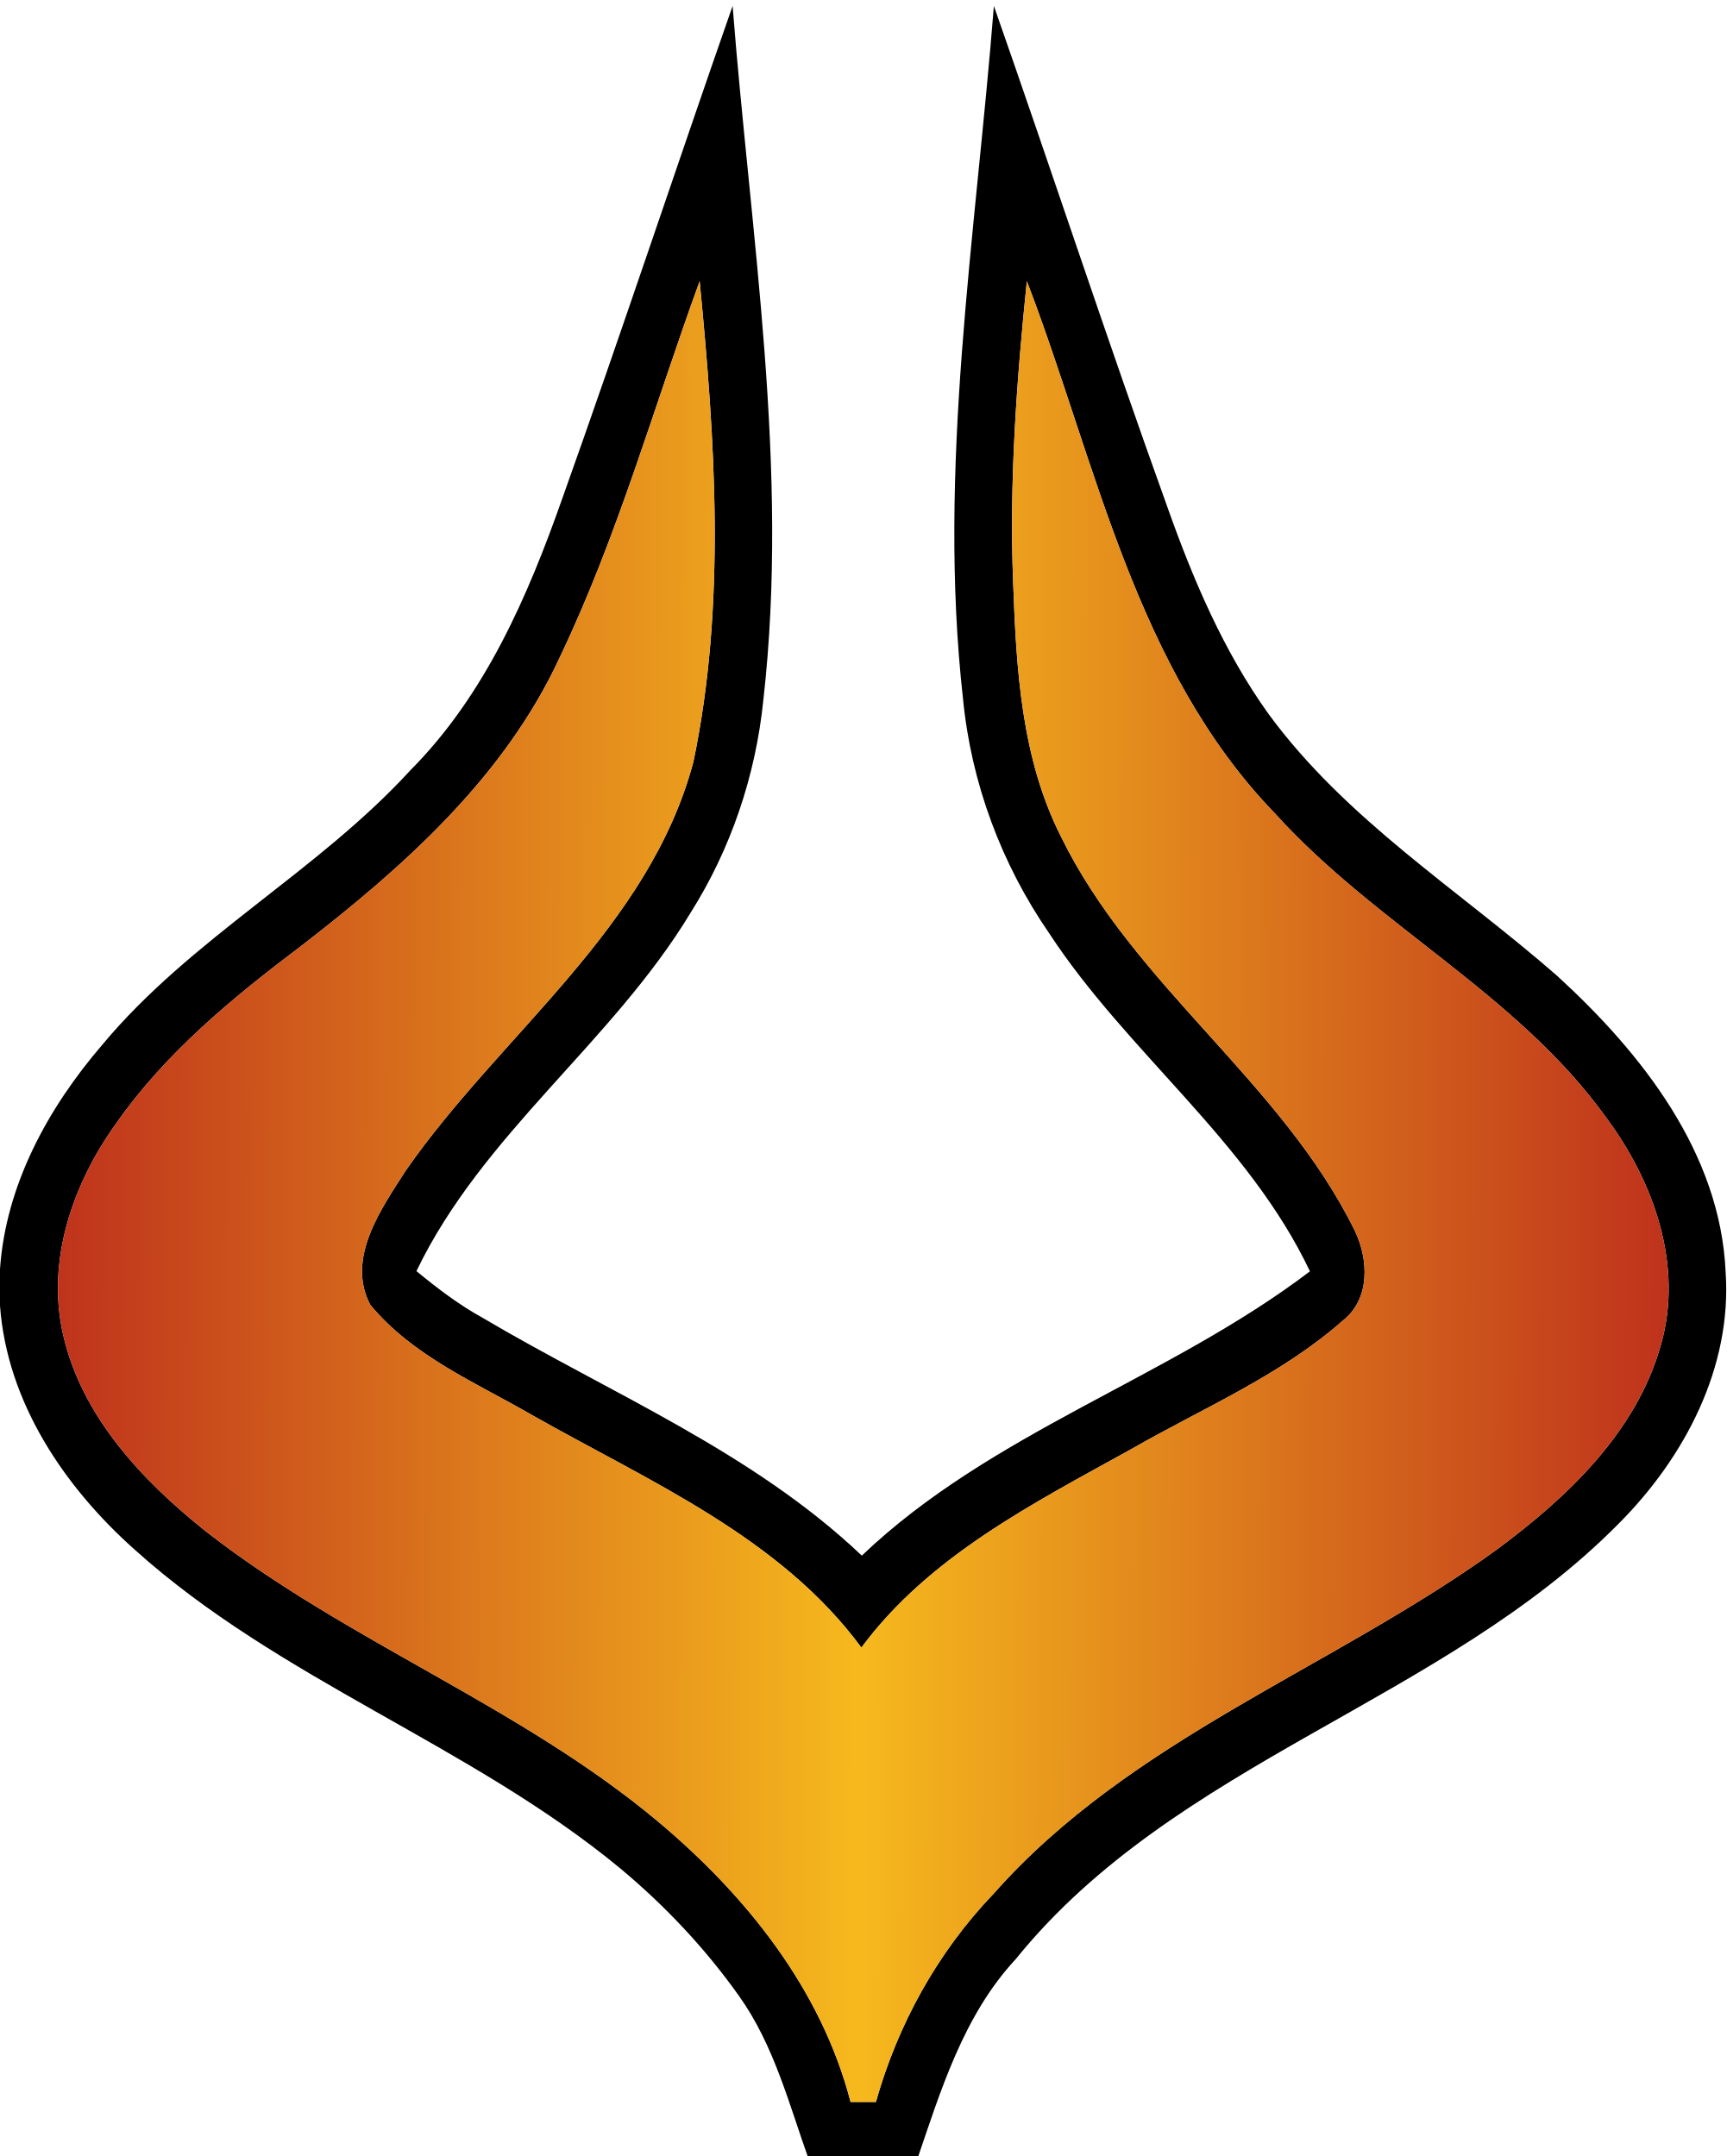
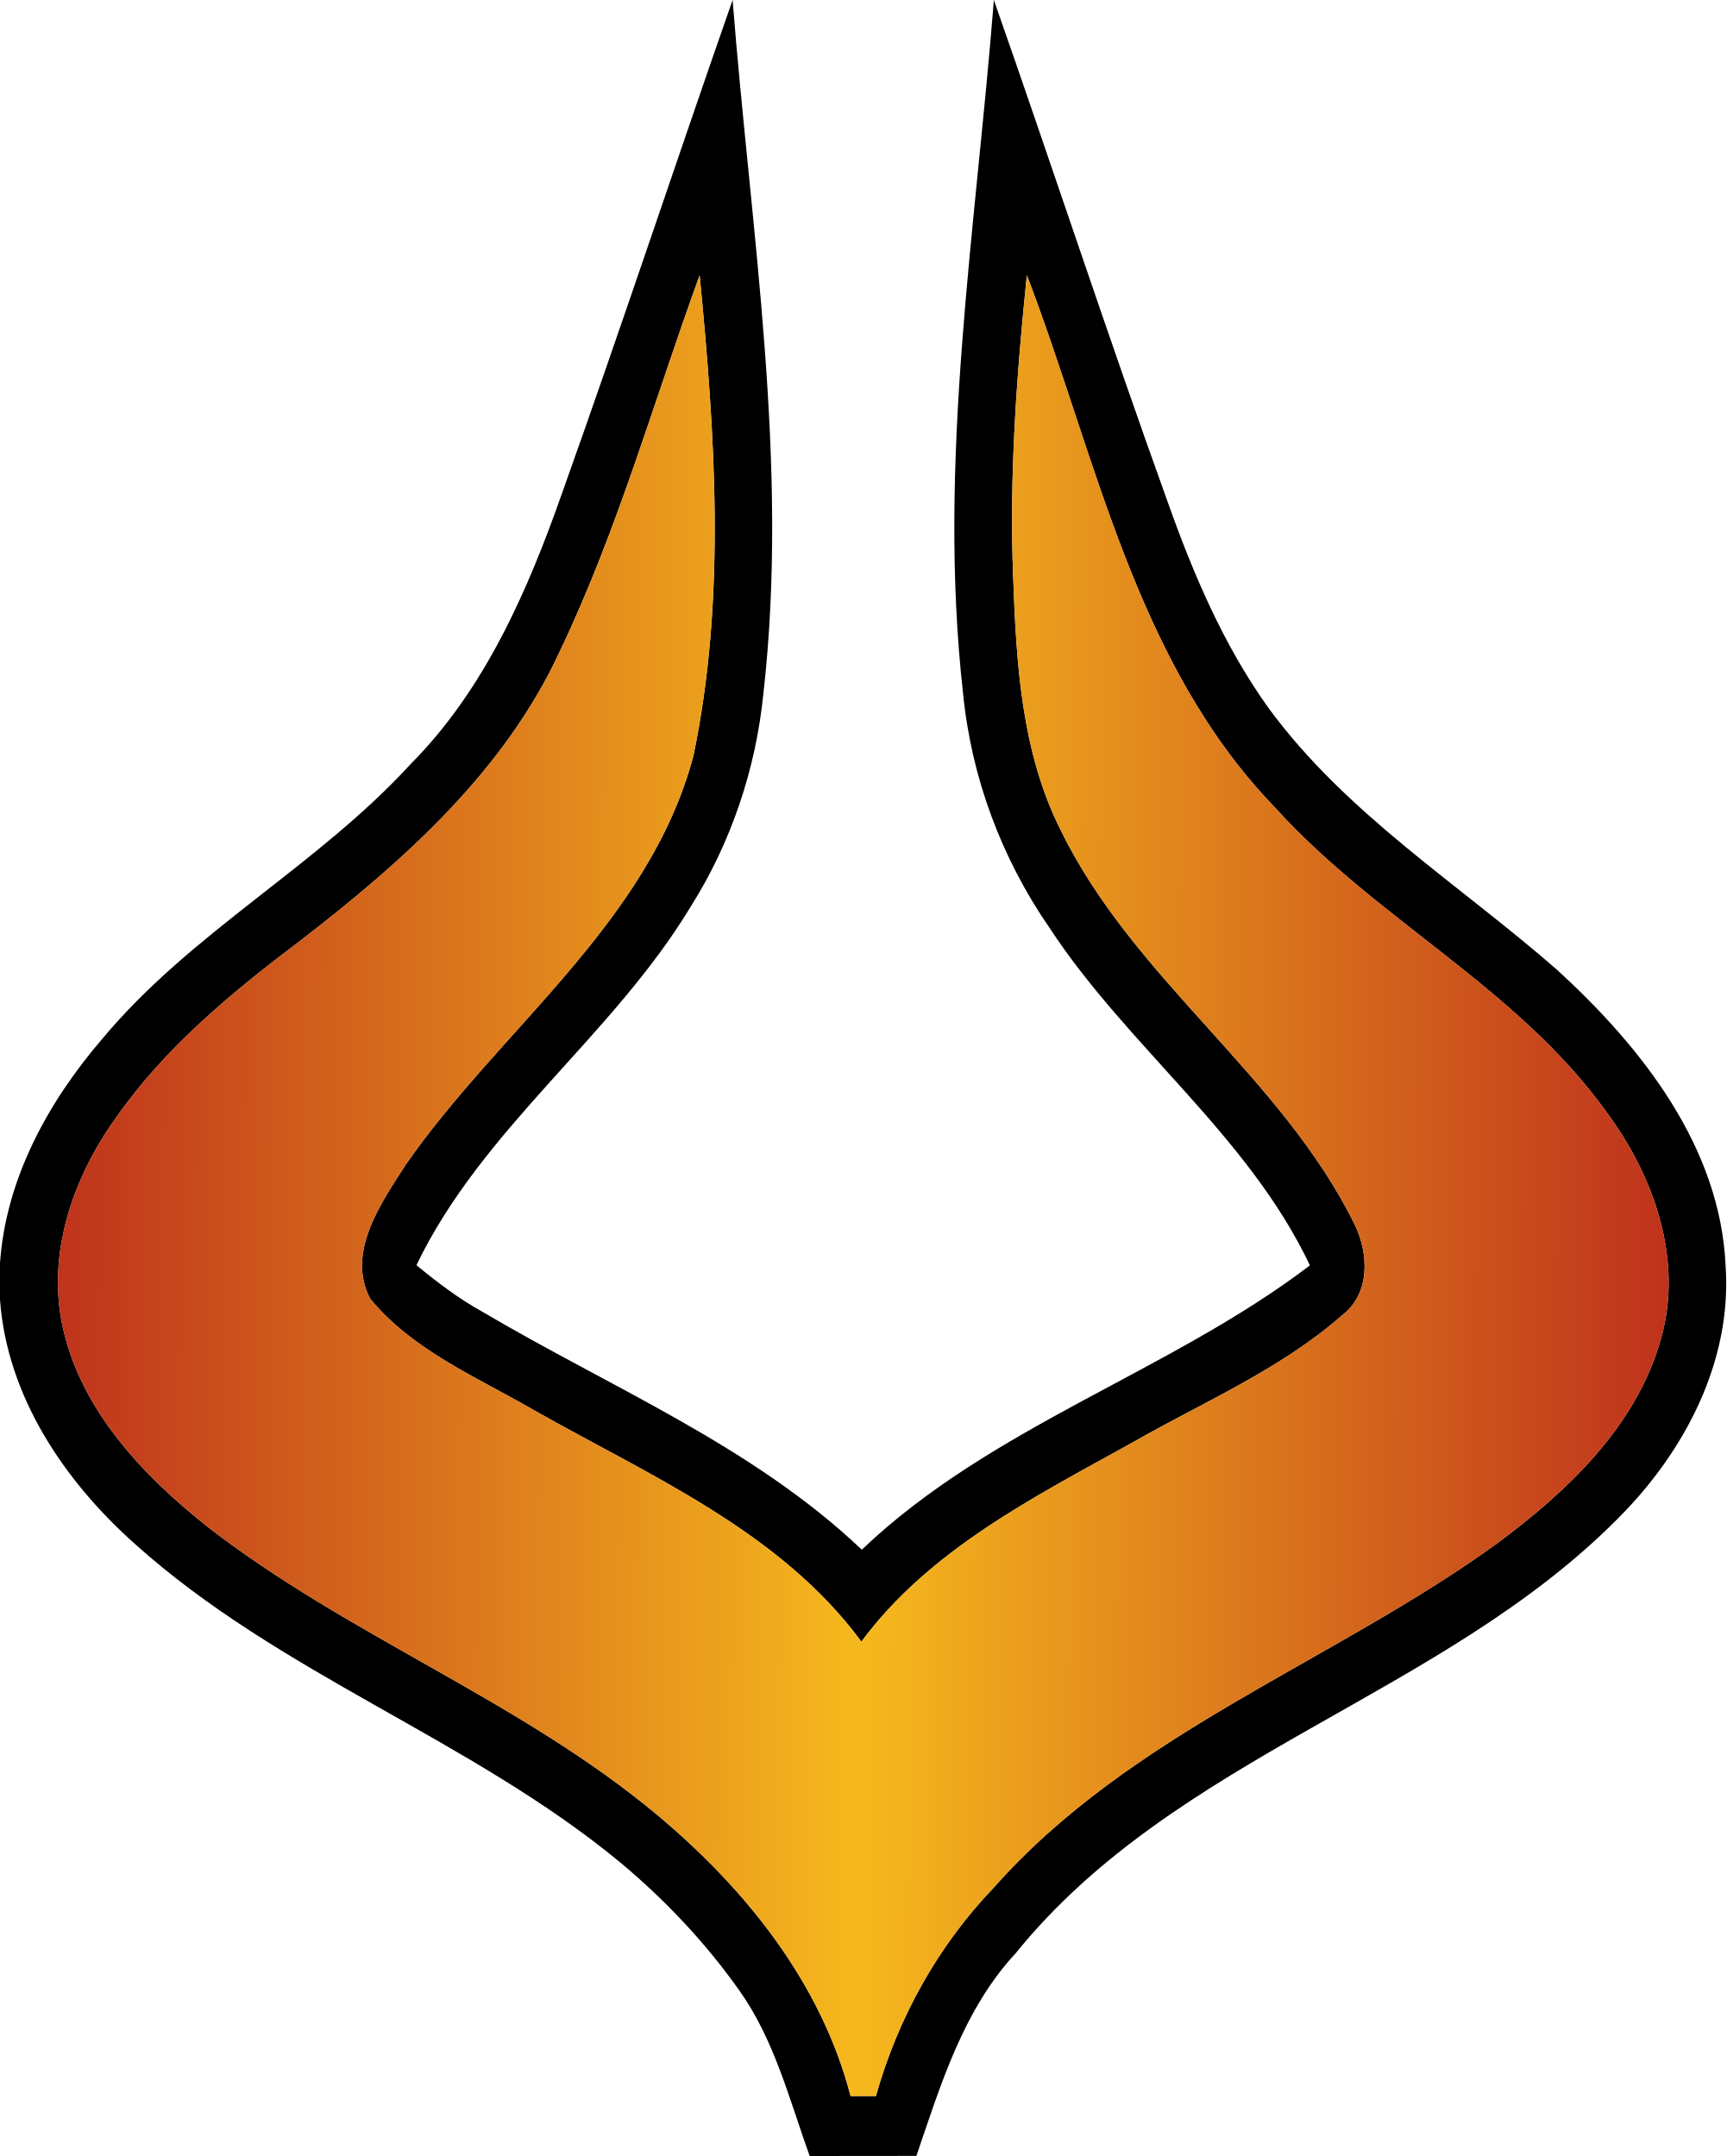
- <svg xmlns="http://www.w3.org/2000/svg" width="162.866" height="203.47" viewBox="0 0 162.866 203.47" version="1.1">
-   <g>
-     <linearGradient id="SVGID_6_" gradientUnits="userSpaceOnUse" x1="-242.106" y1="54.027" x2="-238.302" y2="54.015" gradientTransform="matrix(39.9277 0 0 -39.9277 9672.125 2190.222)">
-       <stop offset="0" style="stop-color:#bf331c" />
-       <stop offset="0.5" style="stop-color:#f6b91d" />
-       <stop offset="1" style="stop-color:#bf331c" />
+ <svg xmlns="http://www.w3.org/2000/svg" width="162.866" height="203.47" viewBox="0 0 162.866 203.47" version="1.1" id="svg4">
+   <defs id="defs4" />
+   <g id="g4" transform="translate(0,-0.56)">
+     <linearGradient id="SVGID_6_" gradientUnits="userSpaceOnUse" x1="-242.106" y1="54.027" x2="-238.302" y2="54.015" gradientTransform="matrix(39.9277,0,0,-39.9277,9672.125,2190.222)">
+       <stop offset="0" style="stop-color:#bf331c" id="stop1" />
+       <stop offset="0.5" style="stop-color:#f6b91d" id="stop2" />
+       <stop offset="1" style="stop-color:#bf331c" id="stop3" />
    </linearGradient>
-     <path d=" M 53.08 46.96 C 58.58 31.55 63.72 16.01 69.12 0.56 C 70.82 22.33 74.50 44.20 72.02 66.06 C 71.30 73.18 68.96 80.13 65.13 86.18 C 57.76 98.37 45.50 107.03 39.29 119.96 C 41.26 121.58 43.29 123.13 45.52 124.36 C 57.63 131.52 70.98 137.00 81.31 146.81 C 93.56 135.12 110.28 130.10 123.59 119.98 C 117.77 107.70 106.36 99.34 98.99 88.08 C 94.48 81.54 91.63 73.89 90.86 65.97 C 88.41 44.14 92.06 22.31 93.77 0.56 C 99.29 16.31 104.49 32.16 110.14 47.85 C 112.56 54.68 115.43 61.44 119.67 67.36 C 127.00 77.38 137.69 84.02 146.91 92.09 C 154.89 99.39 162.31 108.79 162.81 120.05 C 163.42 129.04 158.94 137.55 152.74 143.77 C 136.11 160.63 110.94 166.20 95.84 184.88 C 90.88 190.22 88.76 197.29 86.46 204.02 C 83.10 204.03 79.74 204.03 76.39 204.03 C 74.47 198.69 73.06 193.04 69.72 188.36 C 66.55 183.89 62.76 179.87 58.56 176.36 C 44.40 164.64 26.40 158.58 12.70 146.24 C 6.05 140.31 0.67 132.33 0.00 123.23 L 0.00 119.76 C 0.55 111.82 4.53 104.56 9.64 98.61 C 18.03 88.53 29.93 82.30 38.75 72.66 C 45.78 65.58 49.82 56.24 53.08 46.96 M 66.01 26.54 C 61.70 38.38 58.28 50.59 52.84 61.98 C 47.63 73.31 38.11 81.79 28.42 89.27 C 21.98 94.13 15.62 99.35 10.96 106.02 C 6.88 111.69 4.35 118.94 5.95 125.94 C 7.70 133.67 13.41 139.72 19.42 144.52 C 32.79 154.95 49.05 160.99 62.08 171.90 C 70.38 178.86 77.48 187.71 80.25 198.37 C 80.85 198.37 82.05 198.37 82.64 198.37 C 84.71 191.03 88.46 184.23 93.75 178.71 C 106.69 164.08 125.66 157.48 141.19 146.26 C 147.86 141.32 154.39 135.17 156.70 126.93 C 158.85 119.43 156.04 111.51 151.53 105.46 C 143.17 93.80 129.82 87.32 120.30 76.78 C 107.08 63.10 103.46 43.71 96.88 26.53 C 95.91 35.99 95.21 45.50 95.59 55.01 C 95.88 63.12 96.36 71.55 100.09 78.93 C 106.96 93.01 120.91 102.10 127.81 116.12 C 129.14 118.87 129.30 122.60 126.67 124.65 C 120.80 129.82 113.48 132.89 106.75 136.75 C 97.55 141.85 87.67 146.84 81.27 155.49 C 73.59 145.06 61.28 139.82 50.33 133.62 C 44.98 130.52 38.93 128.00 34.92 123.12 C 32.64 118.73 35.98 114.06 38.31 110.43 C 47.26 97.57 61.22 87.65 65.42 71.90 C 68.53 57.00 67.47 41.59 66.01 26.54 Z" />
-     <path fill="url(#SVGID_6_)" d=" M 66.01 26.54 C 67.47 41.59 68.53 57.00 65.42 71.90 C 61.22 87.65 47.26 97.57 38.31 110.43 C 35.98 114.06 32.64 118.73 34.92 123.12 C 38.93 128.00 44.98 130.52 50.33 133.62 C 61.28 139.82 73.59 145.06 81.27 155.49 C 87.67 146.84 97.55 141.85 106.75 136.75 C 113.48 132.89 120.80 129.82 126.67 124.65 C 129.30 122.60 129.14 118.87 127.81 116.12 C 120.91 102.10 106.96 93.01 100.09 78.93 C 96.36 71.55 95.88 63.12 95.59 55.01 C 95.21 45.50 95.91 35.99 96.88 26.53 C 103.46 43.71 107.08 63.10 120.30 76.78 C 129.82 87.32 143.17 93.80 151.53 105.46 C 156.04 111.51 158.85 119.43 156.70 126.93 C 154.39 135.17 147.86 141.32 141.19 146.26 C 125.66 157.48 106.69 164.08 93.75 178.71 C 88.46 184.23 84.71 191.03 82.64 198.37 C 82.05 198.37 80.85 198.37 80.25 198.37 C 77.48 187.71 70.38 178.86 62.08 171.90 C 49.05 160.99 32.79 154.95 19.42 144.52 C 13.41 139.72 7.70 133.67 5.95 125.94 C 4.35 118.94 6.88 111.69 10.96 106.02 C 15.62 99.35 21.98 94.13 28.42 89.27 C 38.11 81.79 47.63 73.31 52.84 61.98 C 58.28 50.59 61.70 38.38 66.01 26.54 Z" />
+     <path d="m 53.08,46.96 c 5.5,-15.41 10.64,-30.95 16.04,-46.4 1.7,21.77 5.38,43.64 2.9,65.5 -0.72,7.12 -3.06,14.07 -6.89,20.12 -7.37,12.19 -19.63,20.85 -25.84,33.78 1.97,1.62 4,3.17 6.23,4.4 12.11,7.16 25.46,12.64 35.79,22.45 12.25,-11.69 28.97,-16.71 42.28,-26.83 -5.82,-12.28 -17.23,-20.64 -24.6,-31.9 -4.51,-6.54 -7.36,-14.19 -8.13,-22.11 -2.45,-21.83 1.2,-43.66 2.91,-65.41 5.52,15.75 10.72,31.6 16.37,47.29 2.42,6.83 5.29,13.59 9.53,19.51 7.33,10.02 18.02,16.66 27.24,24.73 7.98,7.3 15.4,16.7 15.9,27.96 0.61,8.99 -3.87,17.5 -10.07,23.72 -16.63,16.86 -41.8,22.43 -56.9,41.11 -4.96,5.34 -7.08,12.41 -9.38,19.14 -3.36,0.01 -6.72,0.01 -10.07,0.01 -1.92,-5.34 -3.33,-10.99 -6.67,-15.67 -3.17,-4.47 -6.96,-8.49 -11.16,-12 C 44.4,164.64 26.4,158.58 12.7,146.24 6.05,140.31 0.67,132.33 0,123.23 v -3.47 C 0.55,111.82 4.53,104.56 9.64,98.61 18.03,88.53 29.93,82.3 38.75,72.66 45.78,65.58 49.82,56.24 53.08,46.96 M 66.01,26.54 C 61.7,38.38 58.28,50.59 52.84,61.98 47.63,73.31 38.11,81.79 28.42,89.27 c -6.44,4.86 -12.8,10.08 -17.46,16.75 -4.08,5.67 -6.61,12.92 -5.01,19.92 1.75,7.73 7.46,13.78 13.47,18.58 13.37,10.43 29.63,16.47 42.66,27.38 8.3,6.96 15.4,15.81 18.17,26.47 0.6,0 1.8,0 2.39,0 2.07,-7.34 5.82,-14.14 11.11,-19.66 12.94,-14.63 31.91,-21.23 47.44,-32.45 6.67,-4.94 13.2,-11.09 15.51,-19.33 2.15,-7.5 -0.66,-15.42 -5.17,-21.47 C 143.17,93.8 129.82,87.32 120.3,76.78 107.08,63.1 103.46,43.71 96.88,26.53 c -0.97,9.46 -1.67,18.97 -1.29,28.48 0.29,8.11 0.77,16.54 4.5,23.92 6.87,14.08 20.82,23.17 27.72,37.19 1.33,2.75 1.49,6.48 -1.14,8.53 -5.87,5.17 -13.19,8.24 -19.92,12.1 -9.2,5.1 -19.08,10.09 -25.48,18.74 -7.68,-10.43 -19.99,-15.67 -30.94,-21.87 -5.35,-3.1 -11.4,-5.62 -15.41,-10.5 -2.28,-4.39 1.06,-9.06 3.39,-12.69 C 47.26,97.57 61.22,87.65 65.42,71.9 68.53,57 67.47,41.59 66.01,26.54 Z" id="path3" />
+     <path fill="url(#SVGID_6_)" d="m 66.01,26.54 c 1.46,15.05 2.52,30.46 -0.59,45.36 -4.2,15.75 -18.16,25.67 -27.11,38.53 -2.33,3.63 -5.67,8.3 -3.39,12.69 4.01,4.88 10.06,7.4 15.41,10.5 10.95,6.2 23.26,11.44 30.94,21.87 6.4,-8.65 16.28,-13.64 25.48,-18.74 6.73,-3.86 14.05,-6.93 19.92,-12.1 2.63,-2.05 2.47,-5.78 1.14,-8.53 -6.9,-14.02 -20.85,-23.11 -27.72,-37.19 -3.73,-7.38 -4.21,-15.81 -4.5,-23.92 -0.38,-9.51 0.32,-19.02 1.29,-28.48 6.58,17.18 10.2,36.57 23.42,50.25 9.52,10.54 22.87,17.02 31.23,28.68 4.51,6.05 7.32,13.97 5.17,21.47 -2.31,8.24 -8.84,14.39 -15.51,19.33 -15.53,11.22 -34.5,17.82 -47.44,32.45 -5.29,5.52 -9.04,12.32 -11.11,19.66 -0.59,0 -1.79,0 -2.39,0 C 77.48,187.71 70.38,178.86 62.08,171.9 49.05,160.99 32.79,154.95 19.42,144.52 13.41,139.72 7.7,133.67 5.95,125.94 c -1.6,-7 0.93,-14.25 5.01,-19.92 C 15.62,99.35 21.98,94.13 28.42,89.27 38.11,81.79 47.63,73.31 52.84,61.98 58.28,50.59 61.7,38.38 66.01,26.54 Z" id="path4" style="fill:url(#SVGID_6_)" />
  </g>
</svg>
